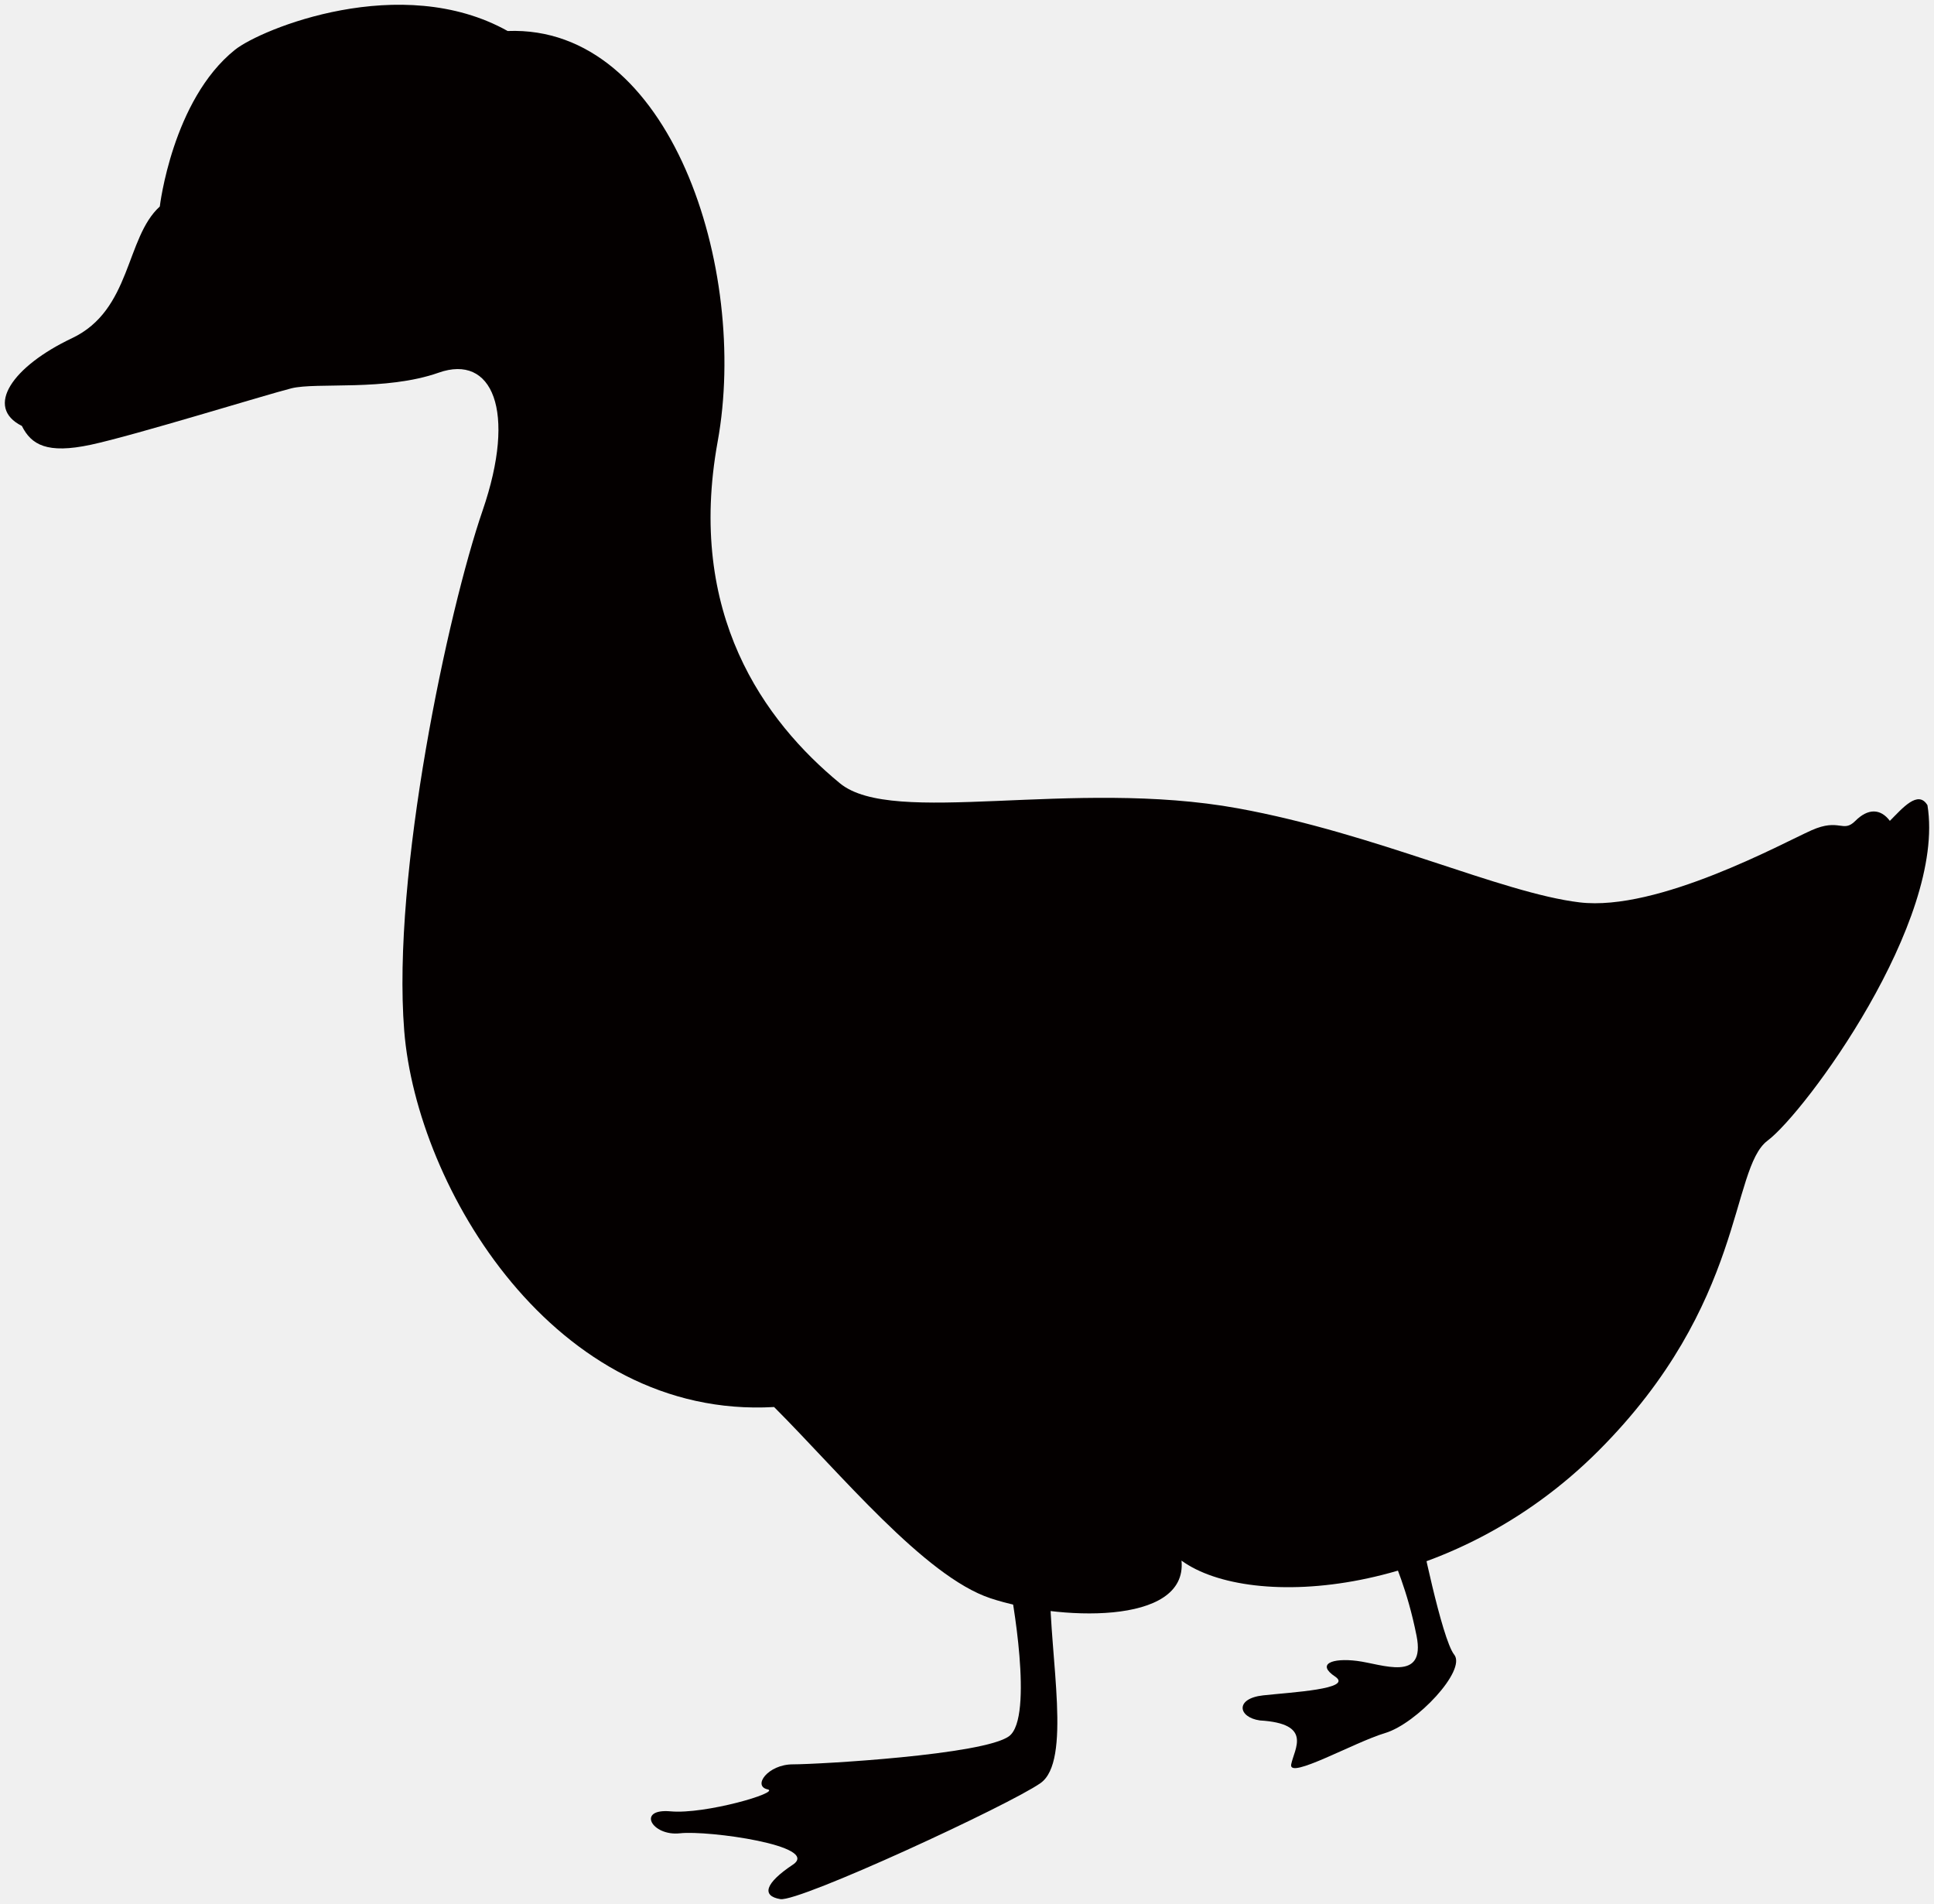
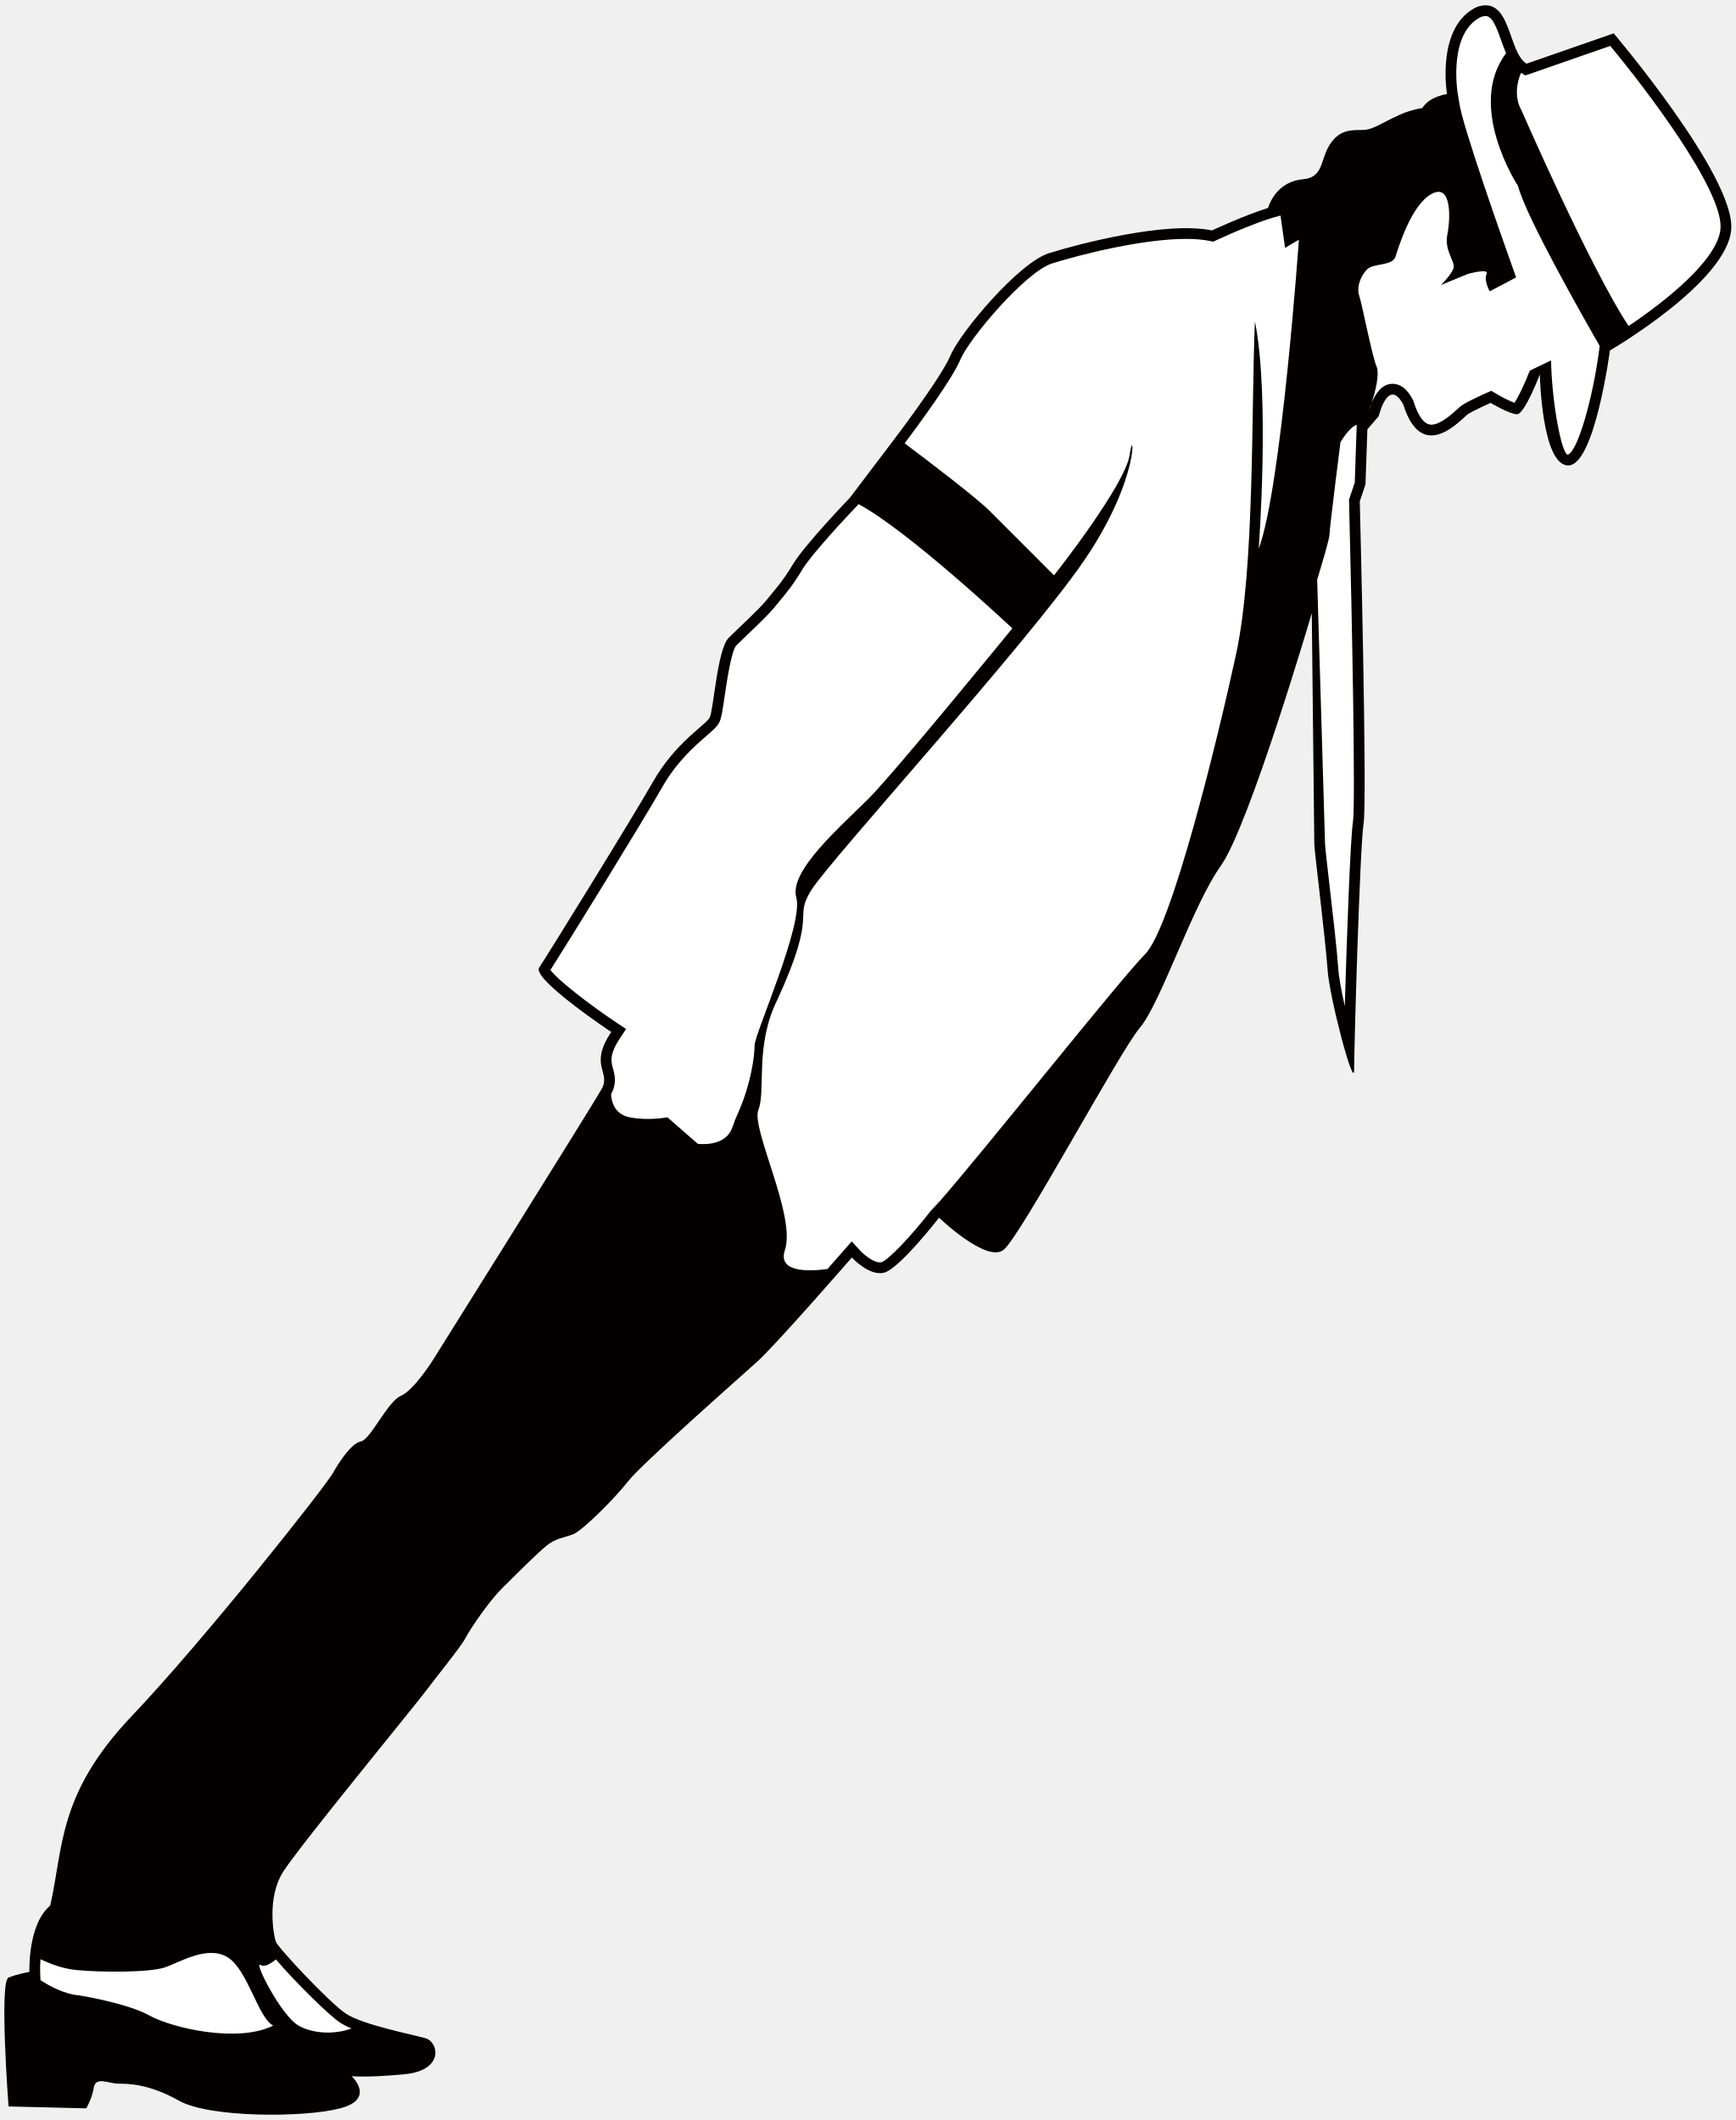
- <svg xmlns="http://www.w3.org/2000/svg" version="1.1" id="_x34_" x="0px" y="0px" viewBox="0 0 800 787.498" style="enable-background:new 0 0 800 787.498;" xml:space="preserve">
+ <svg xmlns="http://www.w3.org/2000/svg" version="1.1" id="_x37_" x="0px" y="0px" viewBox="0 0 654.906 800" style="enable-background:new 0 0 654.906 800;" xml:space="preserve">
  <style type="text/css">
	.st0{fill:#040000;}
+ 	.st1{fill:#FFFFFF;}
</style>
  <g>
-     <path class="st0" d="M66.099,85.419C51.83,98.384,54.427,128.204,29.79,139.876C5.165,151.537-6.519,168.391,9.045,176.173   c3.89,7.782,10.367,11.661,28.527,7.782c18.148-3.89,72.605-20.746,82.973-23.343c10.367-2.586,38.882,1.293,60.934-6.477   c22.038-7.781,32.417,15.562,18.148,57.043c-14.27,41.492-37.59,150.384-32.418,215.207   c5.196,64.825,62.226,160.762,152.993,155.578c27.222,27.222,62.227,70.008,89.449,79.082   c27.222,9.074,81.668,11.671,79.082-15.551c28.516,20.735,111.5,15.551,172.434-45.383   c60.934-60.934,54.445-116.683,70.007-128.344c15.563-11.671,73.887-90.753,66.118-138.723c-3.891-6.477-10.38,1.294-15.551,6.477   c-3.904-5.183-9.086-5.183-14.27,0c-5.183,5.196-6.487-1.293-18.148,3.902c-11.672,5.172-63.531,33.699-95.938,29.809   c-32.418-3.89-84.278-28.515-141.308-38.894c-68.574-12.472-142.614,7.78-164.653-10.369   c-31.266-25.753-63.52-70.008-50.567-141.308c12.966-71.312-19.441-172.434-86.864-169.837   c-44.078-24.636-102.027-0.834-112.793,7.77C71.271,41.341,66.099,85.419,66.099,85.419z" />
-     <path class="st0" d="M417.431,654.555c0.987,3.985,10.367,55.751,0,63.532c-10.367,7.78-79.081,11.671-89.45,11.671   c-10.379,0-16.854,9.074-10.379,10.367c5.184,1.292-25.93,10.367-40.187,9.074c-14.27-1.292-7.782,10.379,3.878,9.074   c11.684-1.293,58.348,5.184,46.687,12.966c-11.683,7.782-12.976,12.964-5.195,14.258c7.782,1.303,94.645-38.883,107.609-47.97   c12.966-9.074,3.891-51.847,3.891-81.668C434.287,626.04,414.845,644.188,417.431,654.555z" />
-     <path class="st0" d="M587.267,632.529c0,0,9.074,45.371,14.258,51.847c5.185,6.487-15.562,28.527-28.515,32.417   c-12.977,3.88-40.2,19.442-38.907,12.966c1.305-6.489,9.074-16.855-12.952-18.16c-9.074-1.293-10.379-9.062,1.293-10.367   c11.659-1.293,37.589-2.587,29.819-7.782c-7.781-5.184-1.305-7.77,9.063-6.477c10.379,1.293,28.527,9.074,24.636-10.367   c-3.879-19.453-9.074-29.821-11.66-37.601C571.705,631.224,580.79,627.333,587.267,632.529z" />
+     <path class="st0" d="M608.892,12.588l-32.878,11.437c-7.156-4.292-5.718-25.755-18.592-21.461   c-15.728,7.165-11.442,32.891-11.442,32.891c-5.651,1.136-7.931,3.256-9.333,5.323c-2.378,0.365-5.333,1.103-8.548,2.55   c-7.864,3.579-10.022,5.728-14.312,5.728c-4.286,0-8.584,0-12.153,5.711c-3.565,5.736-2.146,12.164-10.013,12.883   c-7.26,0.657-11.424,5.582-13.157,10.824c-9.095,2.83-21.162,8.489-21.162,8.489c-17.16-3.592-50.041,5.004-61.487,8.577   c-11.448,3.577-33.605,30.021-37.183,38.611c-3.584,8.581-22.179,32.882-22.179,32.882l-15.725,20.747   c0,0-17.166,17.874-21.452,25.03c-4.293,7.156-7.156,10.015-10.013,13.582c-2.861,3.578-10.016,10.01-14.309,14.298   c-4.286,4.292-5.712,27.173-7.143,30.032c-1.435,2.858-12.883,9.304-21.443,24.329c-8.581,15.001-40.056,65.782-42.917,70.07   c-2.857,4.288,27.179,24.314,27.179,24.314c-8.584,12.863,0,15.012-3.581,21.44c-3.578,6.444-63.642,102.268-63.642,102.268   s-7.146,11.443-12.16,13.593c-5,2.139-11.428,16.439-15.006,17.169c-3.578,0.71-7.879,7.145-10.739,12.142   c-2.853,5.008-47.902,62.204-75.791,91.527c-27.889,29.333-25.749,49.341-30.757,71.509c-8.574,7.146-7.855,25.024-7.855,25.024   s-4.303,0.71-7.875,2.149c-3.574,1.429,0,48.63,0,48.63l29.322,0.712c0,0,2.149-3.569,2.864-7.875   c0.715-4.289,5.717-1.43,9.29-1.43c3.573,0,11.448,0,22.885,6.446c11.439,6.437,47.203,6.437,60.776,2.859   c13.592-3.569,4.301-12.164,4.301-12.164s5.002,0.711,20.01-0.708c15.026-1.44,12.88-12.153,7.873-13.592   c-5-1.42-23.595-4.998-30.041-9.276c-6.426-4.297-25.734-25.044-26.449-27.182c-0.714-2.139-3.574-16.45,2.859-26.465   c6.442-10.013,49.346-62.213,53.632-67.93c4.284-5.717,13.595-17.169,15.017-20.028c1.435-2.859,8.585-13.582,13.588-18.588   c5-4.998,13.582-13.582,17.16-16.45c3.578-2.859,6.435-2.859,10.022-4.288c3.569-1.43,15.722-13.593,20.729-20.019   c5.003-6.435,41.469-38.608,48.622-45.045c7.144-6.435,35.752-39.335,35.752-39.335s6.448,7.146,12.16,5.725   c5.718-1.438,20.735-20.738,20.735-20.738s17.883,17.151,24.304,12.153c6.448-5.006,43.633-74.606,51.504-83.9   c7.867-9.285,19.779-46.003,30.492-61.032c10.734-15.003,34.341-95.335,34.341-95.335s0.949,85.09,0.949,87.237   c0,2.149,4.286,36.48,4.998,47.193c0.717,10.743,10.022,45.764,10.022,37.907c0-7.875,2.14-83.679,3.578-92.955   c1.432-9.299-1.438-121.578-1.438-121.578l2.158-6.426l0.711-20.747c0,0,0,0,4.286-5.002c0,0,3.578-15.006,9.296-4.292   c7.153,22.896,22.155,5.002,24.316,3.578c2.136-1.429,8.584-4.289,8.584-4.289s7.153,4.289,10.001,4.289   c2.86,0,8.578-15.008,8.578-15.008s0.708,34.326,10.734,34.326c10.004,0,15.719-43.385,15.719-43.385s44.345-25.754,45.774-45.763   C654.656,66.456,608.892,12.588,608.892,12.588z" />
+     <path class="st1" d="M517.615,151.944c-0.479,1.142-0.824,2.245-1.084,3.161C516.532,155.105,517.011,153.829,517.615,151.944z" />
+     <path class="st1" d="M351.133,457.01c0.712-0.69,1.762-1.822,3.047-3.251l-0.29-0.278L351.133,457.01z" />
+     <path class="st1" d="M104.113,739.406c-2.015,1.641-4.365,3.031-5.779,2.082c-2.859-1.909,7.629,19.078,14.31,22.885   c5.143,2.935,13.127,3.579,20.019,1.094c-1.711-0.71-3.204-1.458-4.398-2.254C123.895,760.307,110.766,747.262,104.113,739.406z    M300.46,338.666c-2.858-10.024,17.169-27.175,27.173-37.183c10.007-10.019,54.349-64.362,54.349-64.362   s-38.844-36.568-58.031-46.89l-0.147,0.186l-0.156,0.178c-4.686,4.877-17.572,18.761-20.902,24.296   c-3.523,5.875-6.167,9.045-8.511,11.831c-0.613,0.739-1.209,1.453-1.804,2.201c-2.109,2.633-6.063,6.418-9.876,10.068   c-1.716,1.615-3.37,3.213-4.723,4.555c-1.899,2.058-3.66,14.11-4.417,19.262c-0.824,5.663-1.236,8.224-1.985,9.731   c-0.812,1.621-2.35,2.973-4.912,5.199c-4.429,3.836-11.115,9.639-16.647,19.314c-7.831,13.73-36.136,59.531-42.172,68.971   c2.687,3.759,14.614,12.996,25.171,20.046l3.377,2.235l-2.253,3.385c-4.131,6.198-3.434,8.788-2.696,11.54   c0.647,2.369,1.52,5.62-0.705,9.621c0,0-0.213,7.328,6.942,8.766c7.159,1.42,14.303,0,14.303,0l11.439,10.006   c0,0,10.004,1.438,12.873-5.718c2.867-7.146-1.435,2.859,2.867-7.146c4.286-10.024,5.712-20.028,5.712-24.316   C284.729,390.146,303.332,348.67,300.46,338.666z M85.937,738.629c-7.621-4.766-18.115,1.908-23.832,3.818   c-5.721,1.899-23.837,1.899-33.375,0.951c-5.179-0.509-10.066-2.437-13.452-4.078c-0.15,1.871-0.17,3.531-0.13,4.652l0.121,3.253   c8.728,5.677,14.426,5.717,14.426,5.717s18.105,2.859,26.689,7.626c8.58,4.758,33.366,10.483,46.717,3.807   C97.379,761.516,93.566,743.397,85.937,738.629z M568.28,20.098c-0.672-1.554-1.267-3.222-1.85-4.858   c-1.89-5.367-3.417-9.18-5.862-9.18c-0.479,0-1.044,0.11-1.67,0.298c-12.458,5.918-8.957,28.214-8.938,28.455l0.644,3.865   c1.062,8.416,15.987,50.636,21.464,66.011l-9.946,5.241c0,0-2.369-4.156-1.19-6.536c1.19-2.355-7.107,0-7.107,0l-10.09,4.149   c0,0,4.161-4.149,4.747-6.504c0.595-2.378-3.557-6.536-2.369-12.465c1.181-5.917,1.782-19.571-5.92-15.395   c-7.712,4.135-12.467,20.134-13.658,23.713c-1.169,3.549-8.276,2.358-10.666,4.734c-2.36,2.378-4.143,6.527-2.973,10.085   c1.19,3.56,4.759,22.522,6.542,26.667c1.209,2.834-0.577,9.572-1.823,13.567c1.393-3.408,3.828-7.111,7.867-7.111   c4.411,0,6.82,4.503,7.614,6l0.192,0.33l0.098,0.365c1.264,3.994,3.422,8.725,6.695,8.725c3.435,0,7.837-4.053,9.727-5.79   c0.797-0.739,1.438-1.28,1.792-1.511c2.37-1.596,8.49-4.325,9.171-4.628l1.939-0.858l1.801,1.079   c2.436,1.467,5.324,2.877,6.927,3.453c1.42-2.038,3.896-7.165,5.782-12.138l8.01-3.838l0.018-0.009   c0.357,16.762,4.115,35.567,6.35,35.585c3.618-1.31,9.268-20.32,11.866-39.898l0.134-1.164   c-6.369-11.089-27.787-48.752-30.809-60.339C572.789,70.197,553.077,40.165,568.28,20.098z M607.588,17.331l-30.244,10.523   l-1.804,0.614l-1.618-0.965c0,0-3.627,7.481,0.18,14.162c0,0,26.205,60.012,40.413,81.359   c13.976-9.381,33.837-25.136,34.683-36.843C650.206,71.809,621.045,33.499,607.588,17.331z M484.044,87.524l-0.882-6.168   c-6.121,1.397-17.398,6.116-24.151,9.267l-1.209,0.58l-1.319-0.269c-2.457-0.508-5.449-0.781-8.902-0.781   c-16.555,0-39.57,5.812-50.572,9.245c-9.974,3.128-31.285,28.254-34.643,36.312c-3.129,7.501-16.323,25.341-21.016,31.58   c10.221,7.675,27.161,20.595,32.051,25.493c7.137,7.154,24.316,24.329,24.316,24.329s27.164-34.335,28.59-45.773   c1.444-11.454,4.293,8.57-17.142,40.036c-21.47,31.456-95.828,112.979-102.983,124.431c-7.156,11.444,2.869,7.145-12.871,41.476   c-8.581,17.16-4.289,34.311-7.137,41.475c-2.87,7.146,14.287,40.046,10.004,52.909c-2.757,8.25,7.977,8.278,16.039,7.223   c3.623-4.086,6.09-6.925,6.169-7.04l2.998-3.405l3.065,3.367c1.353,1.478,5.004,4.575,7.574,4.575l0.571-0.067   c2.497-0.767,10.99-9.592,18.539-19.309l2.757-3.529l0.29,0.278c15.383-17.323,68.621-84.399,77.862-93.645   c10.004-10.015,27.164-80.089,34.313-112.989c7.165-32.891,5.718-92.955,7.165-125.856c5.709,28.608,1.423,85.81,1.423,85.81   c8.585-22.878,15.163-116.623,15.163-116.623l-5.208,3.07L484.044,87.524z M505.798,166.844c0,0-4.152,32.614-4.152,34.973   c0,1.453-2.601,10.201-4.643,16.939c0.529,18.709,2.974,97.944,2.974,99.824c0.027,1.008,0.815,7.904,1.581,14.581   c1.334,11.567,2.995,25.984,3.416,32.401c0.192,3.108,1.191,8.45,2.454,14.138c0.748-25.659,2.073-62.95,3.071-69.551   c1.016-6.556-0.327-75.858-1.459-120.842l-0.037-0.705l0.229-0.678l1.957-5.864l0.69-20.154l0.058-1.433l0.153-0.168   C509.367,160.783,505.798,166.844,505.798,166.844z" />
  </g>
</svg>
